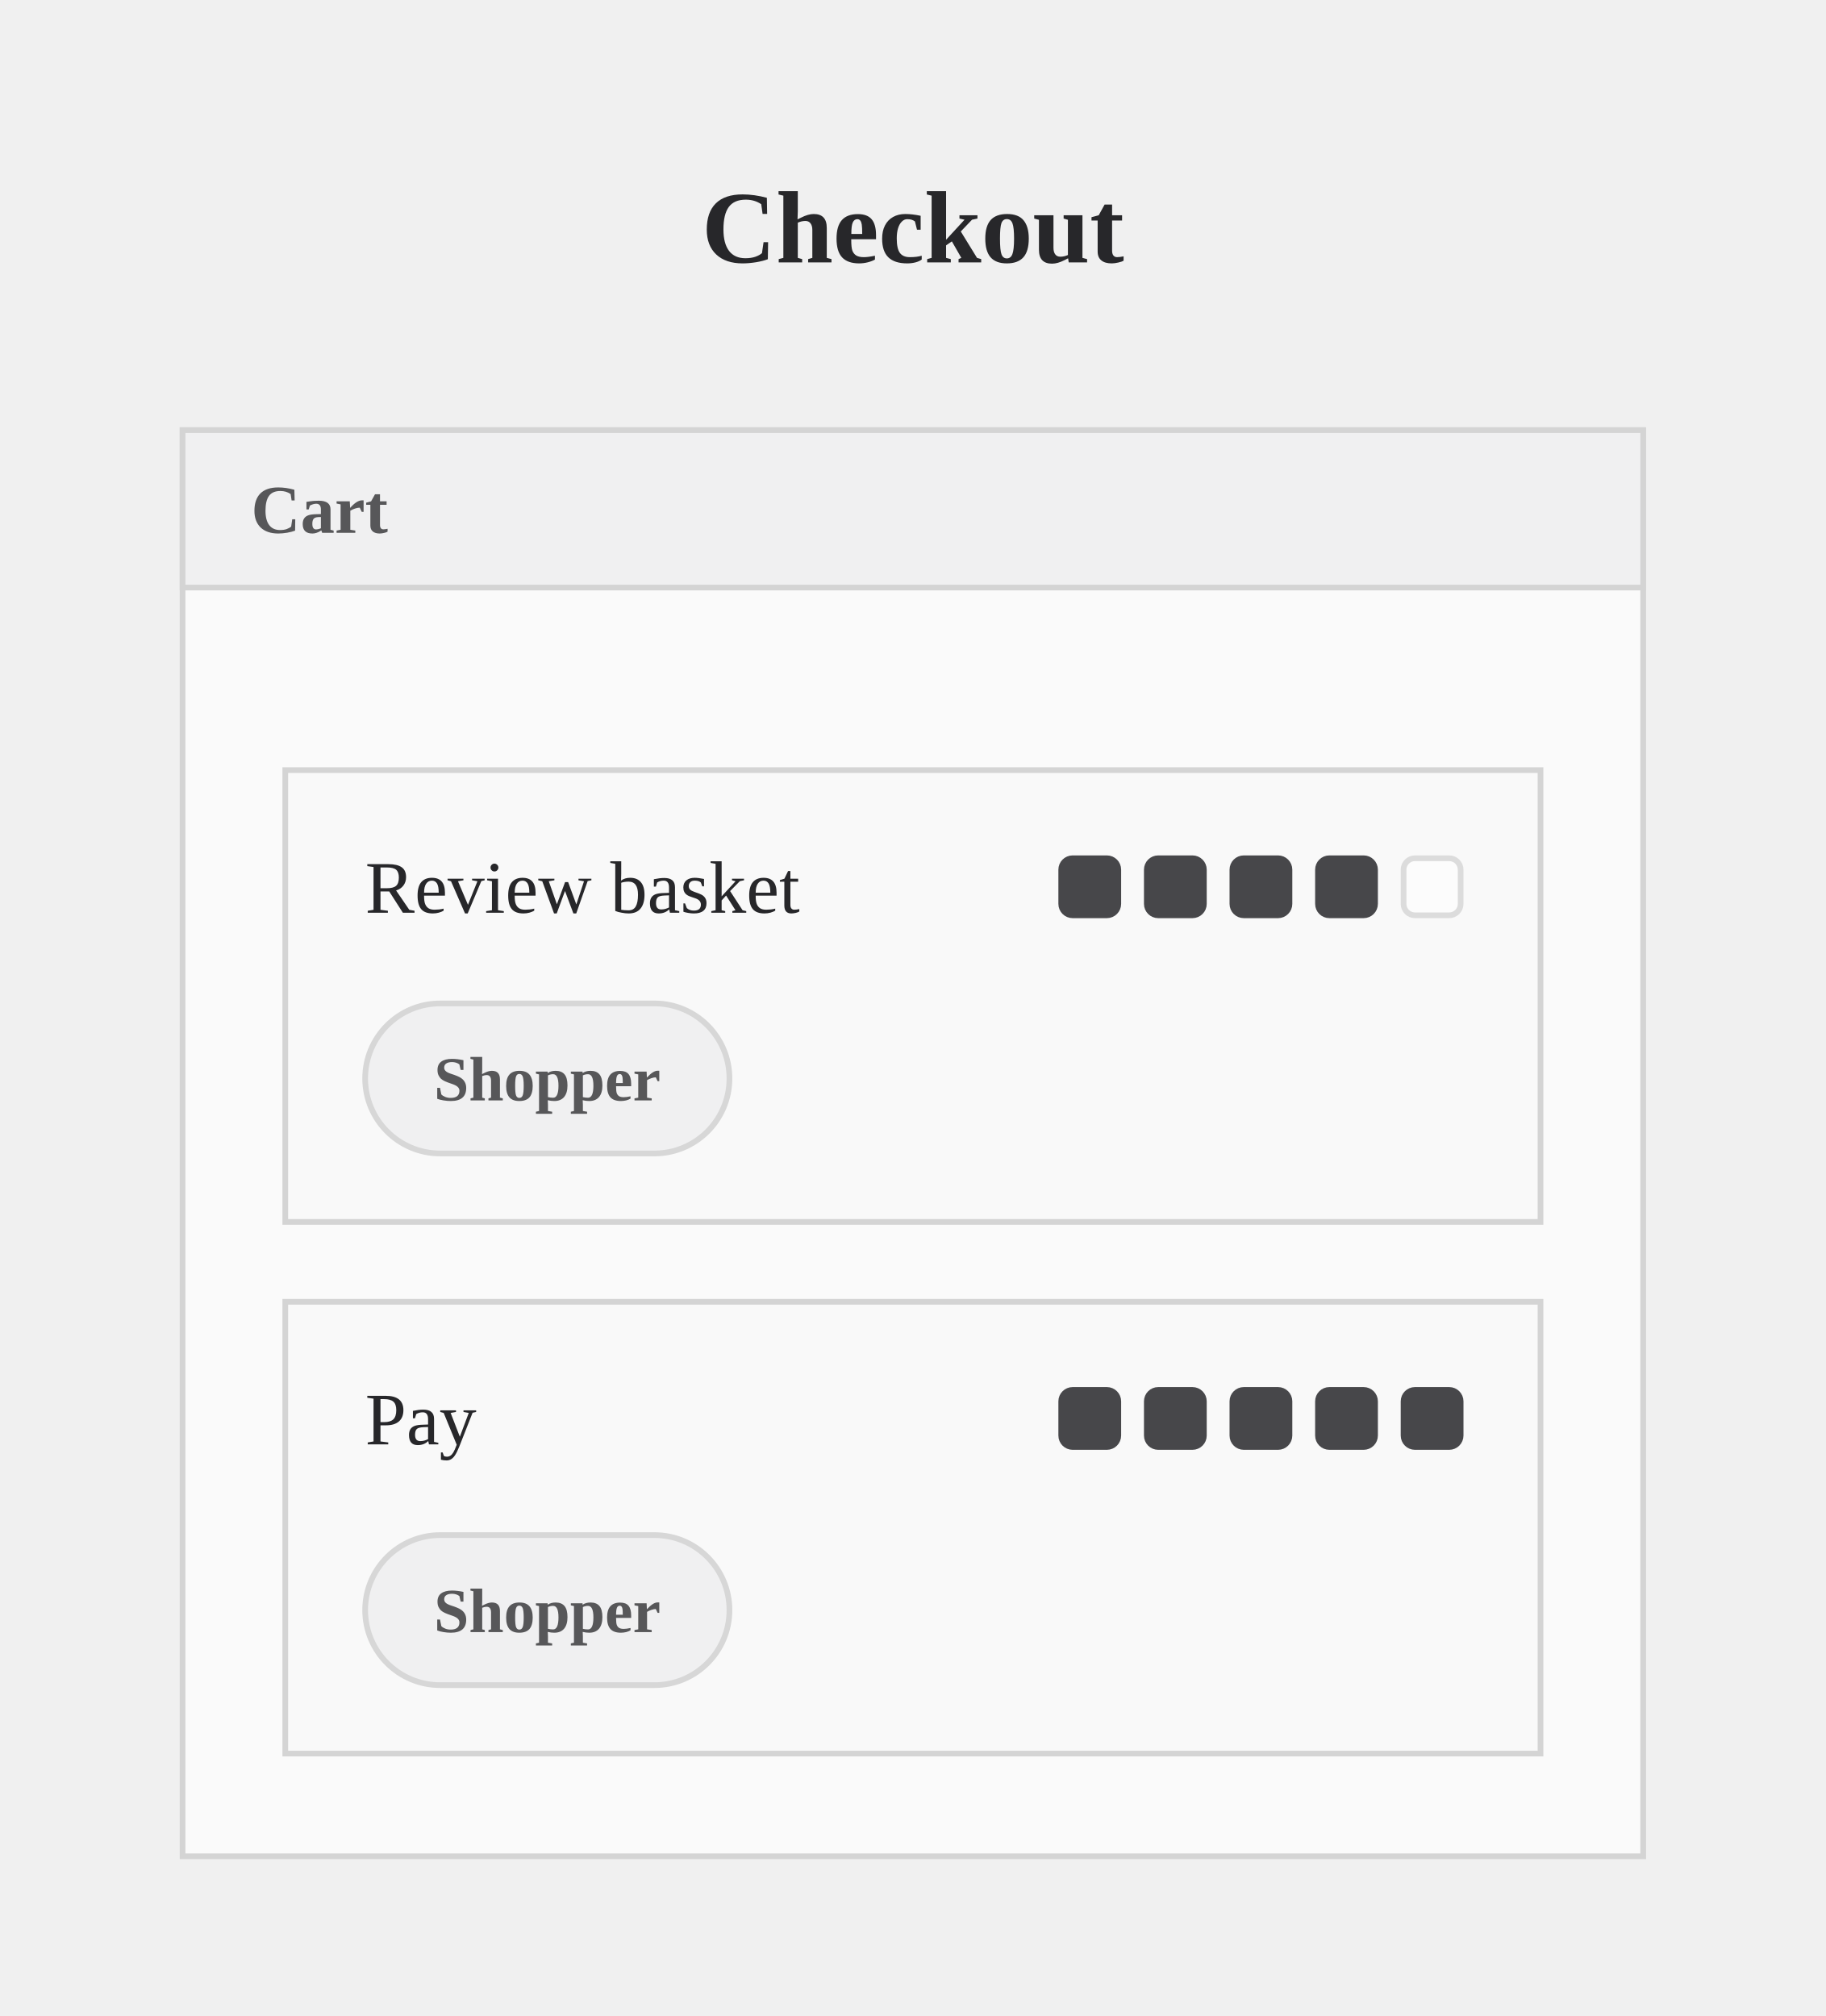
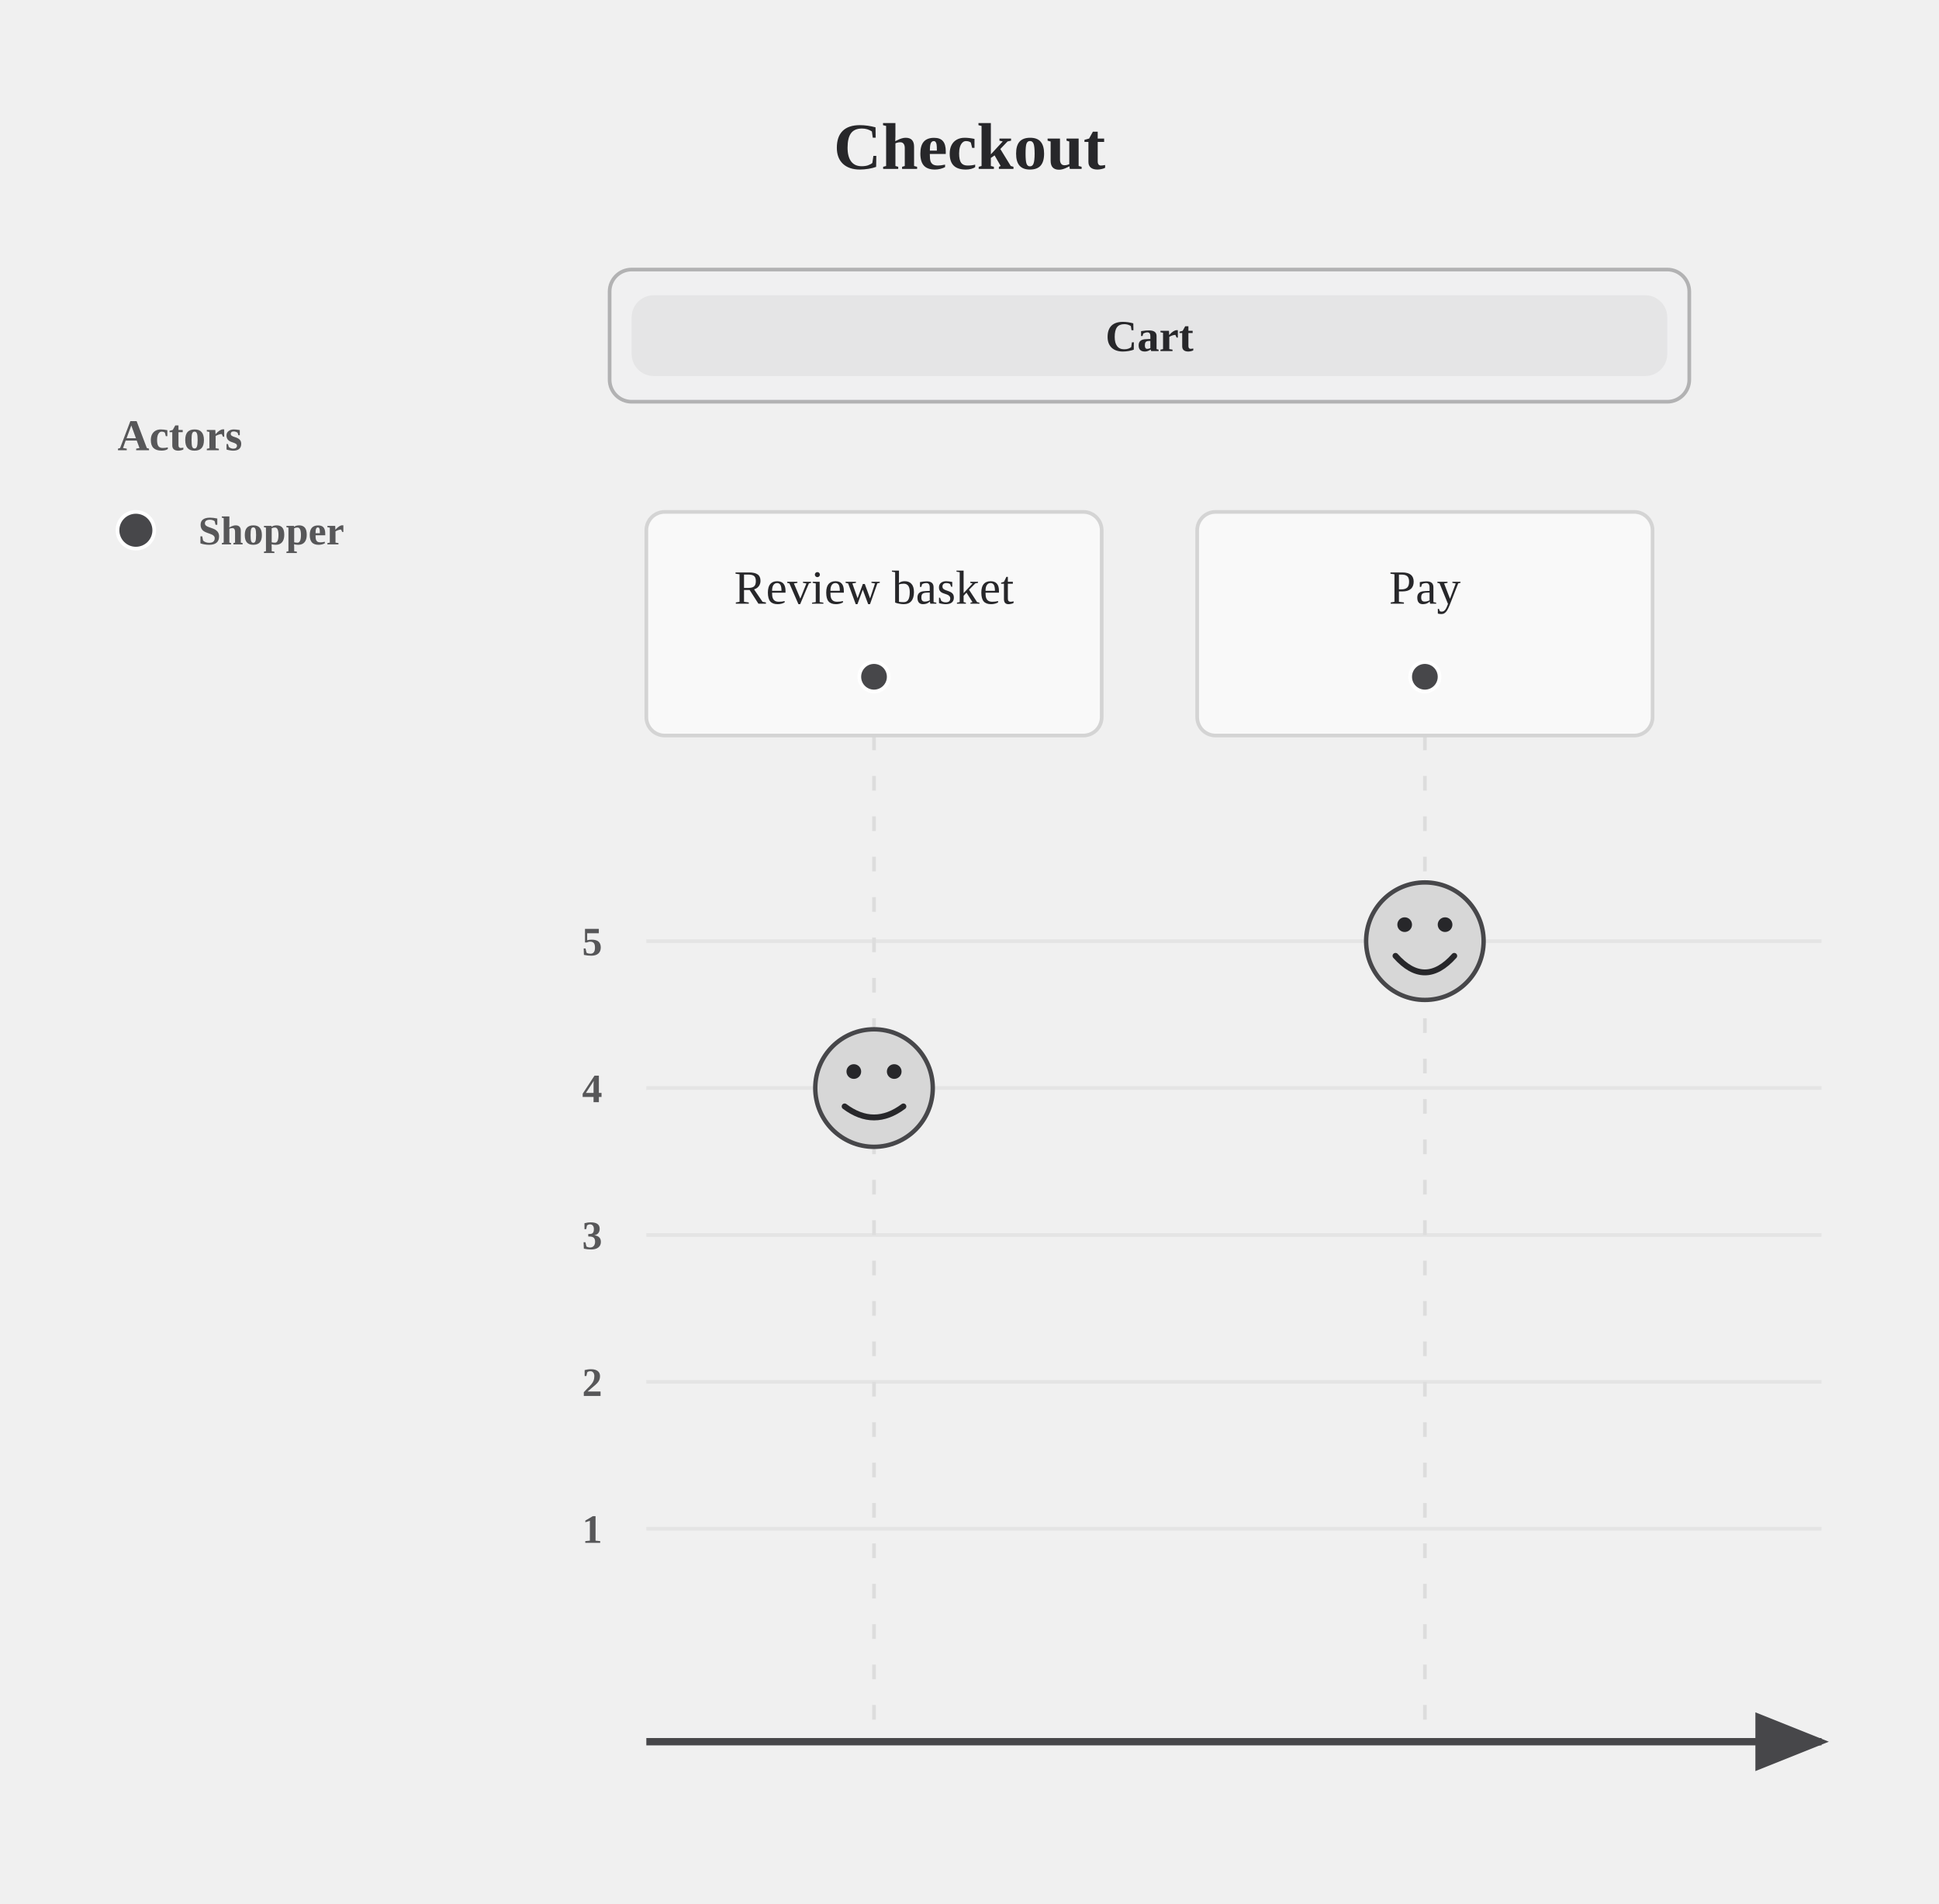
- <svg xmlns="http://www.w3.org/2000/svg" viewBox="0 0 320 353.4" width="320" height="353.4" style="--bg:#FFFFFF;--fg:#27272A;--font:Inter;background:#FFFFFF" role="img" aria-roledescription="user journey" aria-labelledby="journey-yvy3dp-title">
+ <svg xmlns="http://www.w3.org/2000/svg" viewBox="0 0 528 518.3" width="528" height="518.3" style="--bg:#FFFFFF;--fg:#27272A;--font:Inter;background:#FFFFFF" role="img" aria-roledescription="user journey" aria-labelledby="char-journey-journey-10gr4c1-title">
  <style>
  text { font-family: var(--font, 'Inter'), system-ui, sans-serif; }
  svg {
    /* Derived from --bg and --fg (overridable via --line, --accent, etc.) */
    --_text:          #27272A;
    --_text-sec:      #575759;
    --_text-muted:    #707072;
    --_text-faint:    #8a8a8c;
    --_line:          #939395;
    --_arrow:         #47474a;
    --_node-fill:     #f9f9f9;
    --_node-stroke:   #d4d4d4;
    --_group-fill:    #FFFFFF;
    --_group-hdr:     #f4f4f4;
    --_inner-stroke:  #e5e5e5;
    --_key-badge:     #e9e9ea;
  }
</style>
+   <defs>
+     <marker id="char-journey-journey-10gr4c1-arrowhead" markerWidth="10" markerHeight="8" refX="9" refY="4" orient="auto">
+       <path d="M0,0 L10,4 L0,8 Z" fill="#47474a" />
+     </marker>
+   </defs>
  <style>
  .journey-title { fill: #27272A; }
-   .journey-section-bg { fill: #fafafa; stroke: #d4d4d4; stroke-width: 1; }
-   .journey-section-band { fill: #f0f0f1; stroke: #d4d4d4; stroke-width: 1; }
-   .journey-section-label { fill: #575759; }
-   .journey-task-card { fill: #f9f9f9; stroke: #d4d4d4; stroke-width: 1; }
+   .journey-section-bg { fill: #f0f0f1; stroke: #d4d4d4; stroke-width: 1; }
+   .journey-section-0 { fill: #f0f0f1; stroke: #b2b2b3; }
+   .journey-section-1 { fill: #ecedf4; stroke: #adb2d3; }
+   .journey-section-2 { fill: #f5f3fb; stroke: #d3ccf0; }
+   .journey-section-3 { fill: #ebecf1; stroke: #a9b0c4; }
+   .journey-section-4 { fill: #f9f7fd; stroke: #e6dcf5; }
+   .journey-section-5 { fill: #ebedf1; stroke: #a9b4c4; }
+   .journey-section-label-band { fill: #e5e5e6; stroke: none; }
+   .journey-section-band-0 { fill: #e5e5e6; }
+   .journey-section-band-1 { fill: #dddfec; }
+   .journey-section-band-2 { fill: #edeaf9; }
+   .journey-section-band-3 { fill: #dbdee6; }
+   .journey-section-band-4 { fill: #f5f0fb; }
+   .journey-section-band-5 { fill: #dbdfe6; }
+   .journey-section-label { fill: #27272A; }
+   .journey-section-label-0 { fill: #27272A; }
+   .journey-section-label-1 { fill: #27272A; }
+   .journey-section-label-2 { fill: #27272A; }
+   .journey-section-label-3 { fill: #27272A; }
+   .journey-section-label-4 { fill: #27272A; }
+   .journey-section-label-5 { fill: #27272A; }
+   .journey-task-box { fill: #f9f9f9; stroke: #d4d4d4; stroke-width: 1; }
  .journey-task-text { fill: #27272A; }
-   .journey-score-cell-filled { fill: #47474a; stroke: #47474a; stroke-width: 1; }
-   .journey-score-cell-empty { fill: #fcfcfc; stroke: #dcdcdc; stroke-width: 1; }
-   .journey-actor-pill { fill: #f0f0f1; stroke: #d7d7d7; stroke-width: 1; }
-   .journey-actor-text { fill: #575759; }
+   .journey-track { stroke: #dddddd; stroke-width: 1; stroke-dasharray: 4 7; }
+   .journey-guide { stroke: #e4e4e4; stroke-width: 1; }
+   .journey-score-label { fill: #575759; }
+   .journey-baseline { stroke: #47474a; stroke-width: 2; }
+   .journey-score-face { fill: #d7d7d7; stroke: #47474a; stroke-width: 1.2; }
+   .journey-face-eye { fill: #27272A; }
+   .journey-face-mouth { fill: none; stroke: #27272A; stroke-width: 1.6; stroke-linecap: round; }
+   .journey-actor-legend-title { fill: #575759; }
+   .journey-actor-legend-text { fill: #575759; }
+   .journey-actor-dot { stroke: #FFFFFF; stroke-width: 1; }
+   .journey-actor-0 { fill: #47474a; }
+   .journey-actor-1 { fill: #28358a; }
+   .journey-actor-2 { fill: #8c79d8; }
+   .journey-actor-3 { fill: #1d2f63; }
+   .journey-actor-4 { fill: #bea4e5; }
+   .journey-actor-5 { fill: #1d3963; }
+   .journey-actor-6 { fill: #cda8e6; }
+   .journey-actor-7 { fill: #1d4263; }
</style>
+   <g class="journey-score-guide" data-score-min="1" data-score-max="5">
+     <line class="journey-guide" x1="176" y1="256.3" x2="496" y2="256.3" />
+     <text x="164" y="256.3" class="journey-score-label" text-anchor="end" font-size="11" font-weight="600" dy="3.85">5</text>
+     <line class="journey-guide" x1="176" y1="296.3" x2="496" y2="296.3" />
+     <text x="164" y="296.3" class="journey-score-label" text-anchor="end" font-size="11" font-weight="600" dy="3.85">4</text>
+     <line class="journey-guide" x1="176" y1="336.3" x2="496" y2="336.3" />
+     <text x="164" y="336.3" class="journey-score-label" text-anchor="end" font-size="11" font-weight="600" dy="3.85">3</text>
+     <line class="journey-guide" x1="176" y1="376.3" x2="496" y2="376.3" />
+     <text x="164" y="376.3" class="journey-score-label" text-anchor="end" font-size="11" font-weight="600" dy="3.85">2</text>
+     <line class="journey-guide" x1="176" y1="416.3" x2="496" y2="416.3" />
+     <text x="164" y="416.3" class="journey-score-label" text-anchor="end" font-size="11" font-weight="600" dy="3.85">1</text>
+     <line class="journey-baseline" x1="176" y1="474.3" x2="496" y2="474.3" marker-end="url(#char-journey-journey-10gr4c1-arrowhead)" />
+   </g>
+   <g class="journey-actor-legend">
+     <text x="32" y="118.4" class="journey-actor-legend-title" text-anchor="start" font-size="12" font-weight="600" dy="4.2">Actors</text>
+     <circle class="journey-actor-dot journey-actor-0" data-actor="Shopper" cx="37" cy="144.4" r="5" />
+     <text x="54" y="144.4" class="journey-actor-legend-text" text-anchor="start" font-size="11" font-weight="600" dy="3.85">Shopper</text>
+   </g>
  <g class="journey-section" data-id="section-0" data-label="Cart">
-     <rect class="journey-section-bg" x="32" y="75.4" width="256" height="250" rx="0" ry="0" />
-     <path class="journey-section-band" d="M32,75.4 H288 V103 H32 Z" />
-     <text x="44" y="89.2" class="journey-section-label" text-anchor="start" font-size="12" font-weight="600" dy="4.2">Cart</text>
+     <rect class="journey-section-bg journey-section-0" x="166" y="73.4" width="294" height="36" rx="6" ry="6" />
+     <rect class="journey-section-label-band journey-section-band-0" x="172" y="80.4" width="282" height="22" rx="6" ry="6" />
+     <text x="313" y="91.4" class="journey-section-label journey-section-label-0" text-anchor="middle" font-size="12" font-weight="600" dy="4.2">Cart</text>
  </g>
  <g class="journey-task" data-id="task-0" data-score="4" data-section="Cart" data-actors="Shopper">
-     <rect class="journey-task-card" x="50" y="135" width="220" height="79.2" rx="0" ry="0" />
-     <text x="64" y="155.45" class="journey-task-text" text-anchor="start" font-size="13" font-weight="500" dy="4.55">Review basket</text>
-     <rect class="journey-score-cell-filled" x="186" y="150.45" width="10" height="10" rx="2" ry="2" />
-     <rect class="journey-score-cell-filled" x="201" y="150.45" width="10" height="10" rx="2" ry="2" />
-     <rect class="journey-score-cell-filled" x="216" y="150.45" width="10" height="10" rx="2" ry="2" />
-     <rect class="journey-score-cell-filled" x="231" y="150.45" width="10" height="10" rx="2" ry="2" />
-     <rect class="journey-score-cell-empty" x="246" y="150.45" width="10" height="10" rx="2" ry="2" />
-     <g class="journey-actor" data-actor="Shopper">
-       <rect class="journey-actor-pill" x="64" y="175.9" width="63.85" height="26.3" rx="13.15" ry="13.15" />
-       <text x="95.925" y="189.05" class="journey-actor-text" text-anchor="middle" font-size="11" font-weight="600" dy="3.85">Shopper</text>
+     <line class="journey-track" x1="238" y1="200.3" x2="238" y2="474.3" />
+     <rect class="journey-task-box" x="176" y="139.4" width="124" height="60.9" rx="5" ry="5" />
+     <text x="238" y="159.85" class="journey-task-text" text-anchor="middle" font-size="13" font-weight="500" dy="4.55">Review basket</text>
+     <circle class="journey-actor-dot journey-actor-0" data-actor="Shopper" cx="238" cy="184.3" r="4" />
+     <g class="journey-score-marker" data-score="4">
+       <circle class="journey-score-face" cx="238" cy="296.3" r="16" />
+       <circle class="journey-face-eye" cx="232.5" cy="291.8" r="2" />
+       <circle class="journey-face-eye" cx="243.5" cy="291.8" r="2" />
+       <path class="journey-face-mouth" d="M230,301.3 Q238,307.3 246,301.3" />
    </g>
  </g>
  <g class="journey-task" data-id="task-1" data-score="5" data-section="Cart" data-actors="Shopper">
-     <rect class="journey-task-card" x="50" y="228.2" width="220" height="79.2" rx="0" ry="0" />
-     <text x="64" y="248.65" class="journey-task-text" text-anchor="start" font-size="13" font-weight="500" dy="4.55">Pay</text>
-     <rect class="journey-score-cell-filled" x="186" y="243.65" width="10" height="10" rx="2" ry="2" />
-     <rect class="journey-score-cell-filled" x="201" y="243.65" width="10" height="10" rx="2" ry="2" />
-     <rect class="journey-score-cell-filled" x="216" y="243.65" width="10" height="10" rx="2" ry="2" />
-     <rect class="journey-score-cell-filled" x="231" y="243.65" width="10" height="10" rx="2" ry="2" />
-     <rect class="journey-score-cell-filled" x="246" y="243.65" width="10" height="10" rx="2" ry="2" />
-     <g class="journey-actor" data-actor="Shopper">
-       <rect class="journey-actor-pill" x="64" y="269.1" width="63.85" height="26.3" rx="13.15" ry="13.15" />
-       <text x="95.925" y="282.25" class="journey-actor-text" text-anchor="middle" font-size="11" font-weight="600" dy="3.85">Shopper</text>
+     <line class="journey-track" x1="388" y1="200.3" x2="388" y2="474.3" />
+     <rect class="journey-task-box" x="326" y="139.4" width="124" height="60.9" rx="5" ry="5" />
+     <text x="388" y="159.85" class="journey-task-text" text-anchor="middle" font-size="13" font-weight="500" dy="4.55">Pay</text>
+     <circle class="journey-actor-dot journey-actor-0" data-actor="Shopper" cx="388" cy="184.3" r="4" />
+     <g class="journey-score-marker" data-score="5">
+       <circle class="journey-score-face" cx="388" cy="256.3" r="16" />
+       <circle class="journey-face-eye" cx="382.5" cy="251.8" r="2" />
+       <circle class="journey-face-eye" cx="393.5" cy="251.8" r="2" />
+       <path class="journey-face-mouth" d="M380,260.3 Q388,269.3 396,260.3" />
    </g>
  </g>
-   <text x="160" y="39.7" class="journey-title" text-anchor="middle" font-size="18" font-weight="600" dy="6.3">Checkout</text>
+   <text x="264" y="39.7" class="journey-title" text-anchor="middle" font-size="18" font-weight="600" dy="6.3">Checkout</text>
</svg>
